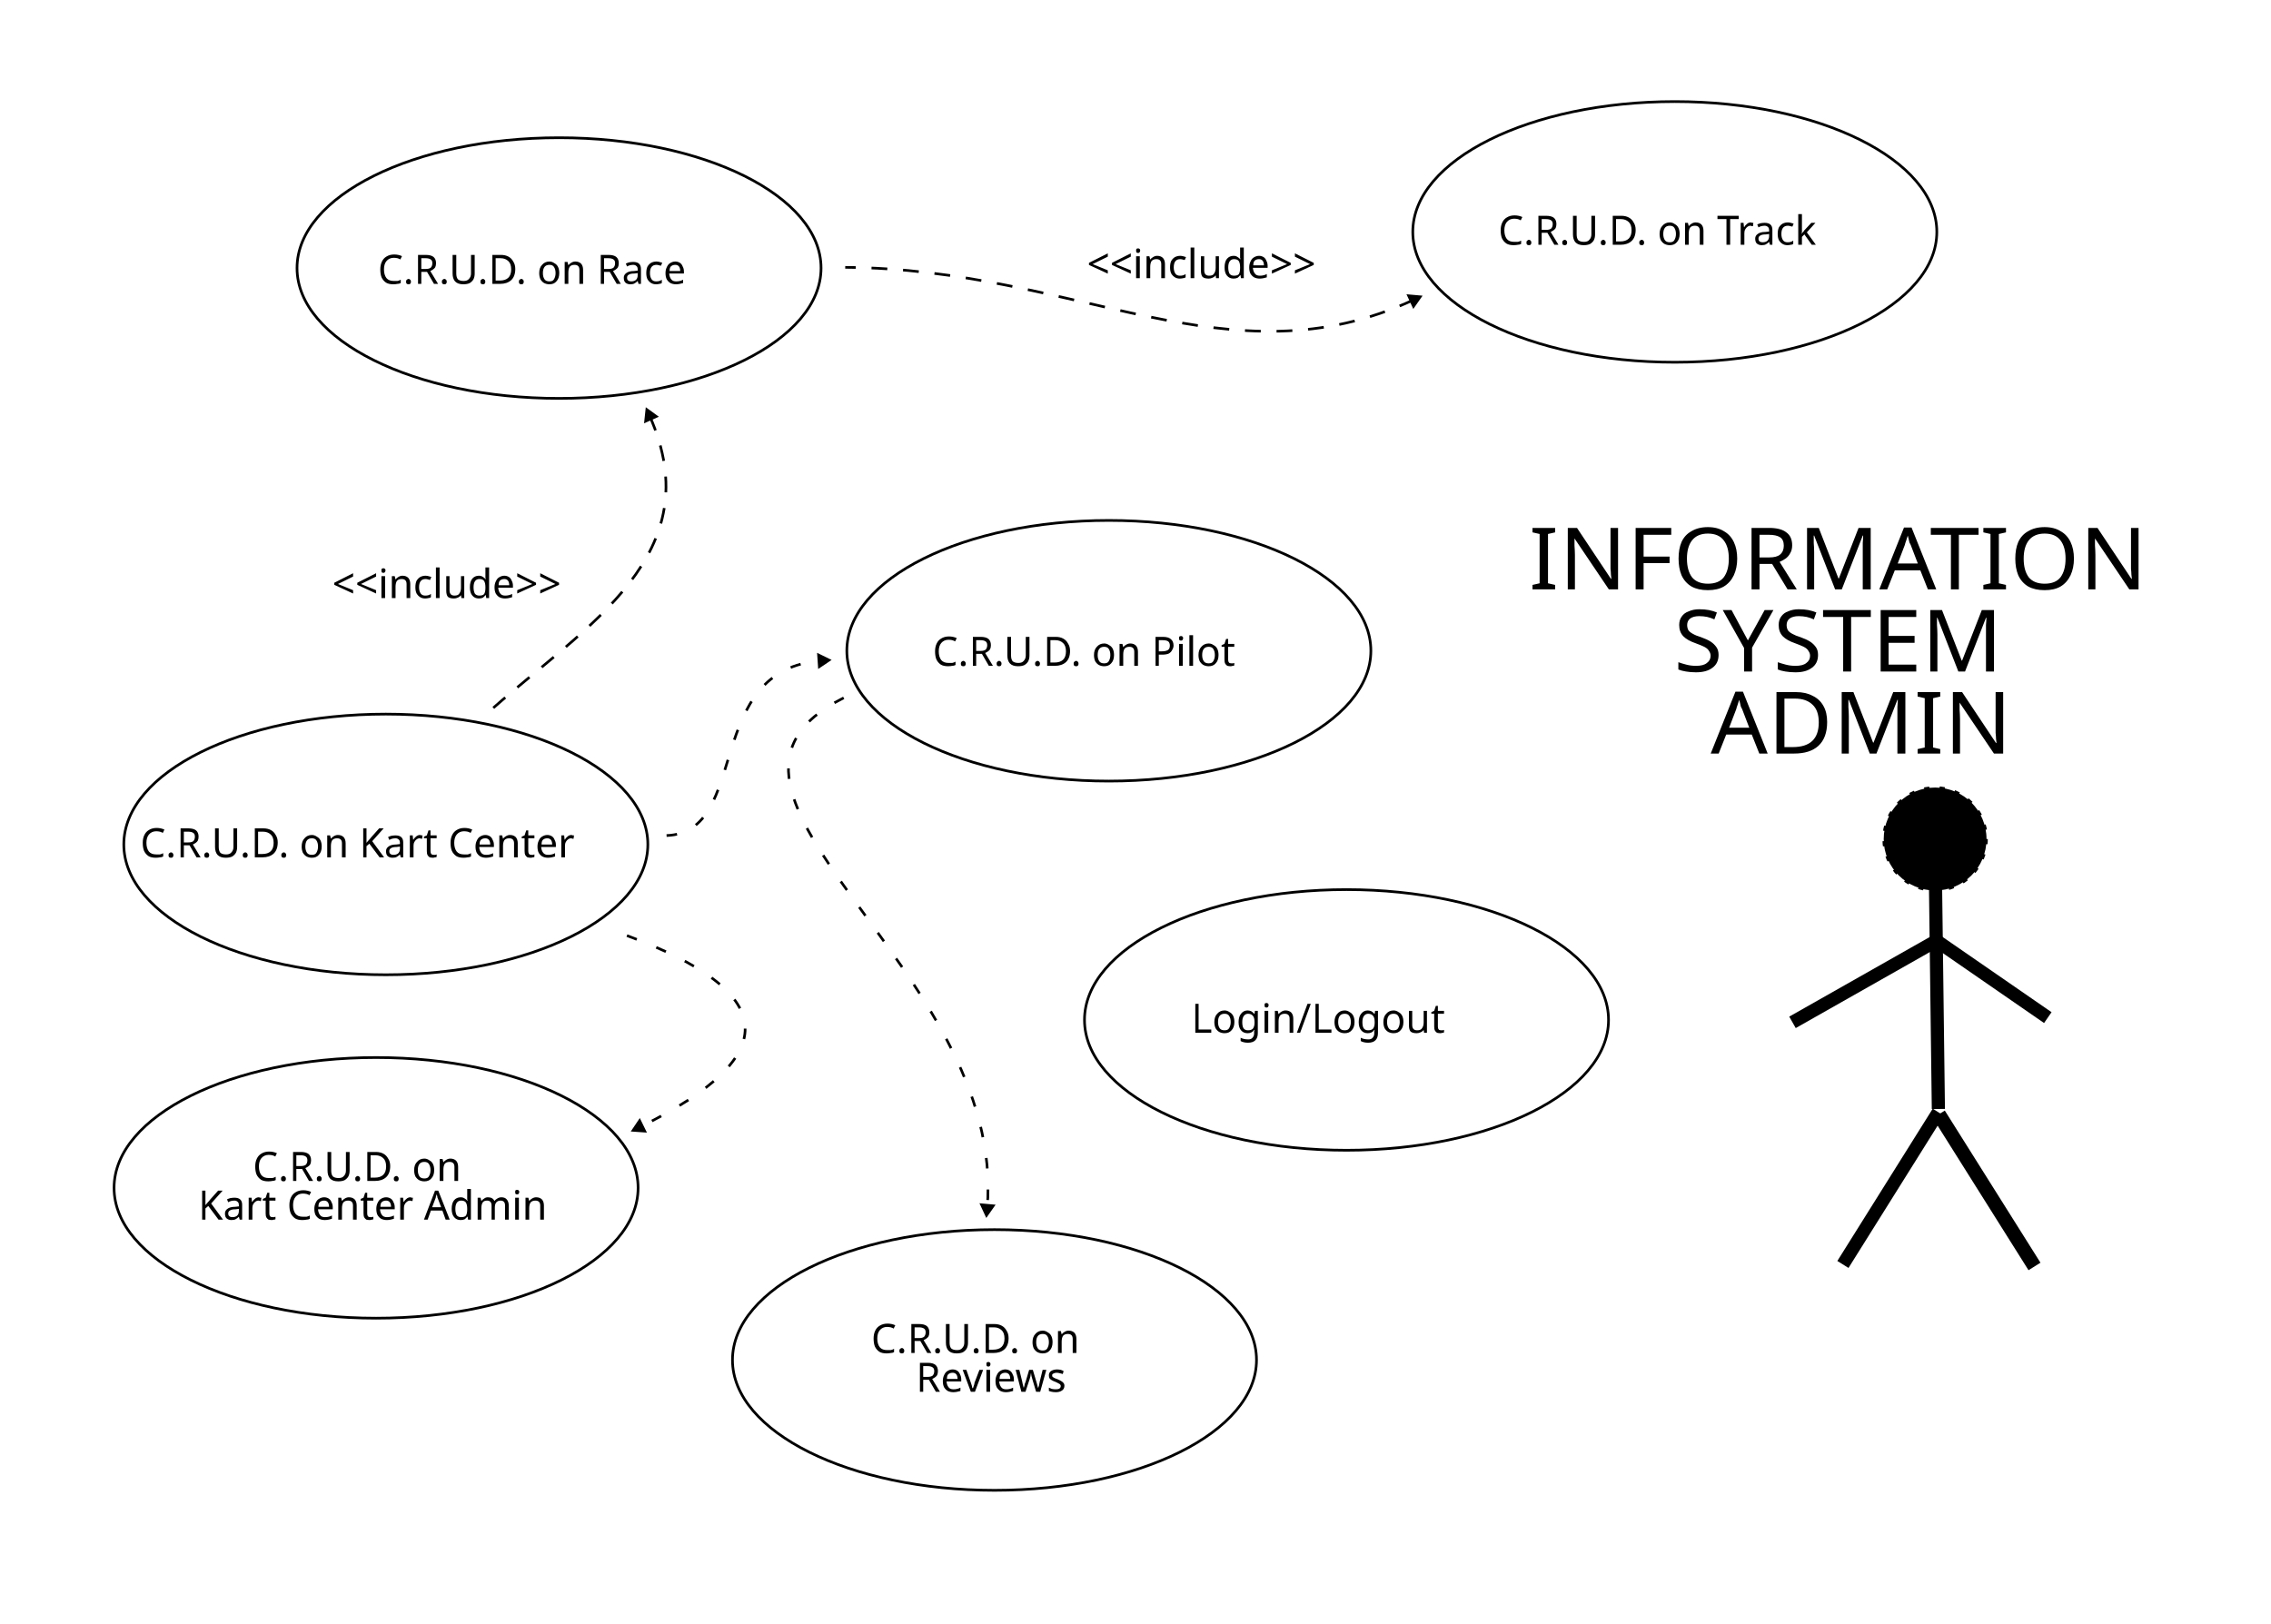
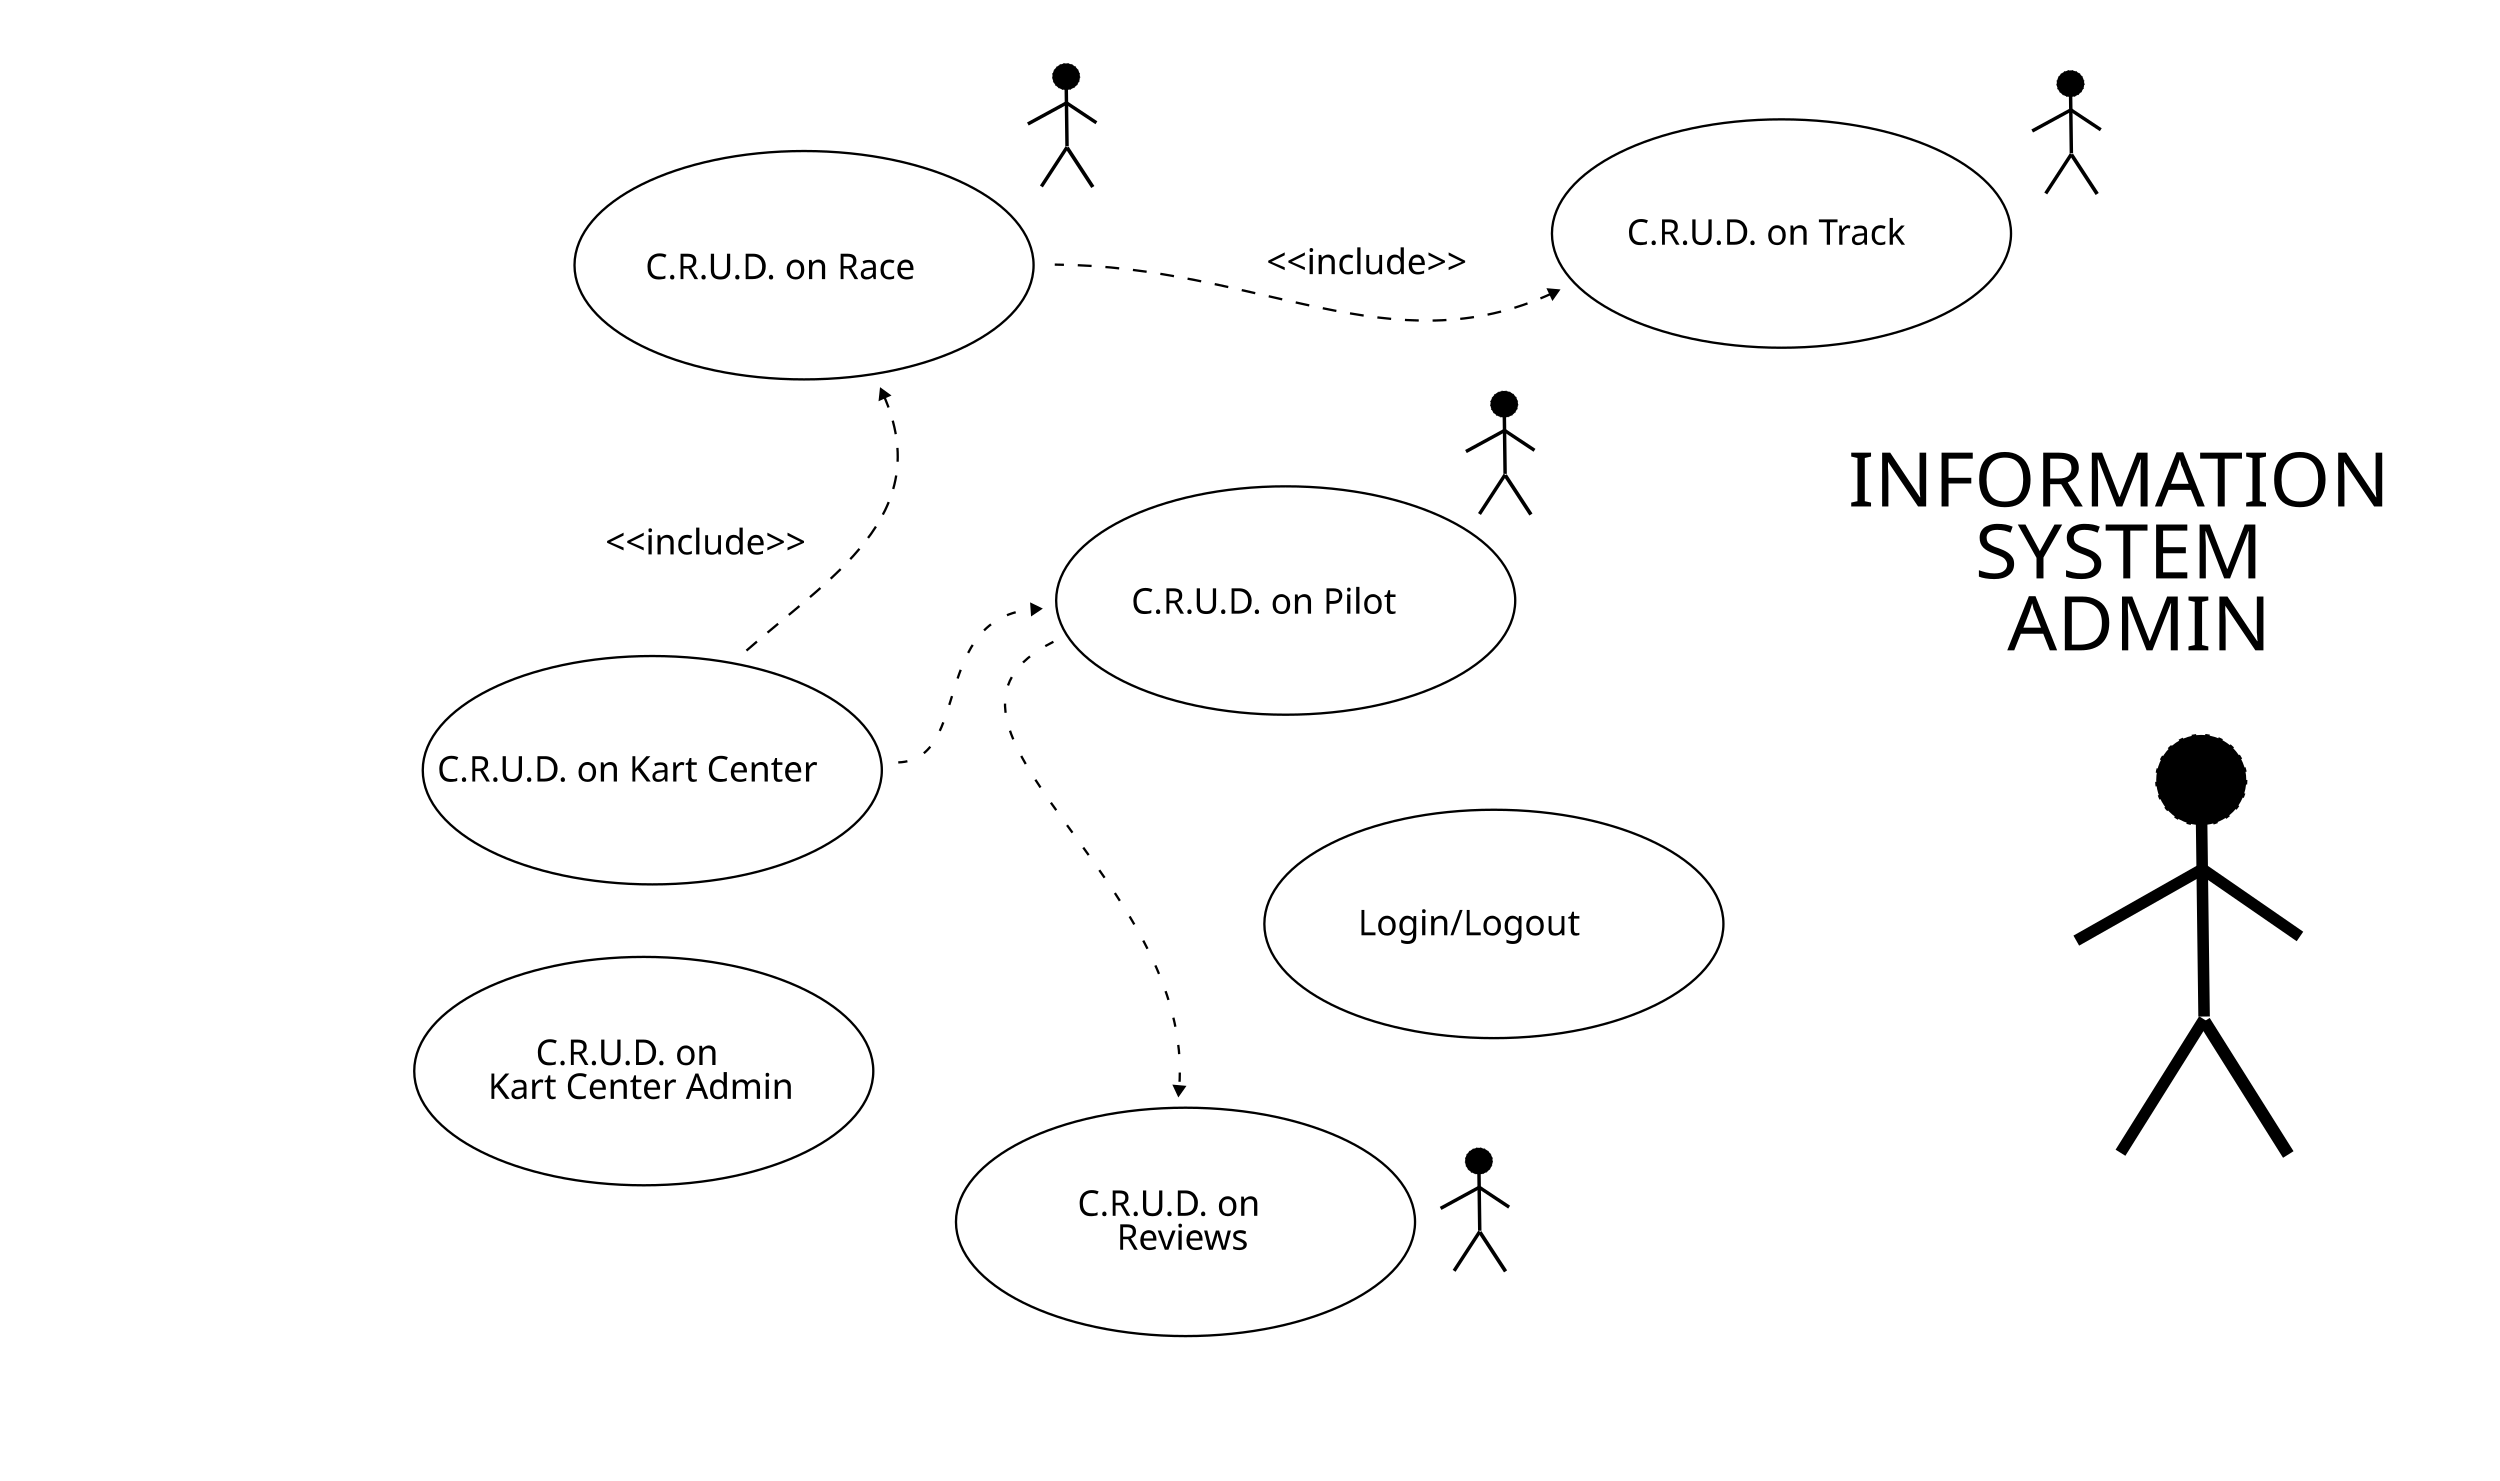
- <svg xmlns="http://www.w3.org/2000/svg" xmlns:xlink="http://www.w3.org/1999/xlink" width="86.241mm" height="61.669mm" viewBox="0 0 86.241 61.669" version="1.1" id="svg1">
+ <svg xmlns="http://www.w3.org/2000/svg" xmlns:xlink="http://www.w3.org/1999/xlink" width="108.372mm" height="64.169mm" viewBox="0 0 108.372 64.169" version="1.1" id="svg1">
  <defs id="defs1">
    <marker style="overflow:visible" id="marker6" refX="0" refY="0" orient="auto-start-reverse" markerWidth="1" markerHeight="1" viewBox="0 0 1 1" preserveAspectRatio="xMidYMid">
      <path transform="scale(0.5)" style="fill:context-stroke;fill-rule:evenodd;stroke:context-stroke;stroke-width:1pt" d="M 5.77,0 -2.88,5 V -5 Z" id="path6" />
    </marker>
    <marker style="overflow:visible" id="marker5" refX="0" refY="0" orient="auto-start-reverse" markerWidth="1" markerHeight="1" viewBox="0 0 1 1" preserveAspectRatio="xMidYMid">
      <path transform="scale(0.5)" style="fill:context-stroke;fill-rule:evenodd;stroke:context-stroke;stroke-width:1pt" d="M 5.77,0 -2.88,5 V -5 Z" id="path5" />
    </marker>
    <rect x="212.676" y="121.963" width="2.73" height="8.101" id="rect4" />
    <linearGradient id="linearGradient2">
      <stop style="stop-color:#000000;stop-opacity:1;" offset="0" id="stop2" />
      <stop style="stop-color:#000000;stop-opacity:0;" offset="1" id="stop3" />
    </linearGradient>
    <linearGradient xlink:href="#linearGradient2" id="linearGradient3" x1="89.293" y1="42.336" x2="102.546" y2="42.336" gradientUnits="userSpaceOnUse" />
  </defs>
-   <g id="layer1" transform="translate(-49.70747,-28.1382)">
-     <text xml:space="preserve" style="font-style:normal;font-variant:normal;font-weight:normal;font-stretch:normal;font-size:1.534px;line-height:1.463px;font-family:Sans;-inkscape-font-specification:'Sans, Normal';font-variant-ligatures:normal;font-variant-caps:normal;font-variant-numeric:normal;font-variant-east-asian:normal;text-align:center;text-anchor:middle;fill:#000000;fill-opacity:1;stroke:#000000;stroke-width:0;stroke-miterlimit:3;stroke-dasharray:none;stroke-dashoffset:0;stroke-opacity:1" x="92.4" y="53.111" id="text1" transform="scale(0.9941409,1.005894)">
-       <tspan style="font-style:normal;font-variant:normal;font-weight:normal;font-stretch:normal;font-size:1.534px;line-height:1.463px;font-family:Sans;-inkscape-font-specification:'Sans, Normal';font-variant-ligatures:normal;font-variant-caps:normal;font-variant-numeric:normal;font-variant-east-asian:normal;text-align:center;text-anchor:middle;fill:#000000;fill-opacity:1;stroke:#000000;stroke-width:0;stroke-miterlimit:3;stroke-dasharray:none;stroke-dashoffset:0;stroke-opacity:1" x="92.4" y="53.111" id="tspan2">C.R.U.D. on Pilot</tspan>
+   <g id="layer1" transform="translate(-36.39167,-26.82005)">
+     <text xml:space="preserve" style="font-style:normal;font-variant:normal;font-weight:normal;font-stretch:normal;font-size:1.534px;line-height:1.463px;font-family:Sans;-inkscape-font-specification:'Sans, Normal';font-variant-ligatures:normal;font-variant-caps:normal;font-variant-numeric:normal;font-variant-east-asian:normal;text-align:center;text-anchor:middle;fill:#000000;fill-opacity:1;stroke:#000000;stroke-width:0;stroke-miterlimit:3;stroke-dasharray:none;stroke-dashoffset:0;stroke-opacity:1" x="92.711" y="53.109" id="text1" transform="scale(0.9941409,1.005894)">
+       <tspan style="font-style:normal;font-variant:normal;font-weight:normal;font-stretch:normal;font-size:1.534px;line-height:1.463px;font-family:Sans;-inkscape-font-specification:'Sans, Normal';font-variant-ligatures:normal;font-variant-caps:normal;font-variant-numeric:normal;font-variant-east-asian:normal;text-align:center;text-anchor:middle;fill:#000000;fill-opacity:1;stroke:#000000;stroke-width:0;stroke-miterlimit:3;stroke-dasharray:none;stroke-dashoffset:0;stroke-opacity:1" x="92.711" y="53.109" id="tspan2">C.R.U.D. on Pilot</tspan>
    </text>
-     <ellipse style="fill:none;stroke:#000000;stroke-width:0.101;stroke-dasharray:none" id="path1" cx="91.816" cy="52.854" rx="9.95" ry="4.95" />
-     <text xml:space="preserve" style="font-style:normal;font-variant:normal;font-weight:normal;font-stretch:normal;font-size:1.534px;line-height:1.463px;font-family:Sans;-inkscape-font-specification:'Sans, Normal';font-variant-ligatures:normal;font-variant-caps:normal;font-variant-numeric:normal;font-variant-east-asian:normal;text-align:center;text-anchor:middle;fill:#000000;fill-opacity:1;stroke:#000000;stroke-width:0;stroke-miterlimit:3;stroke-dasharray:none;stroke-dashoffset:0;stroke-opacity:1" x="71.319" y="38.692" id="text1-4" transform="scale(0.9941409,1.005894)">
-       <tspan style="font-style:normal;font-variant:normal;font-weight:normal;font-stretch:normal;font-size:1.534px;line-height:1.463px;font-family:Sans;-inkscape-font-specification:'Sans, Normal';font-variant-ligatures:normal;font-variant-caps:normal;font-variant-numeric:normal;font-variant-east-asian:normal;text-align:center;text-anchor:middle;fill:#000000;fill-opacity:1;stroke:#000000;stroke-width:0;stroke-miterlimit:3;stroke-dasharray:none;stroke-dashoffset:0;stroke-opacity:1" x="71.319" y="38.692" id="tspan3">C.R.U.D. on Race</tspan>
+     <ellipse style="fill:none;stroke:#000000;stroke-width:0.101;stroke-dasharray:none" id="path1" cx="92.125" cy="52.852" rx="9.95" ry="4.95" />
+     <text xml:space="preserve" style="font-style:normal;font-variant:normal;font-weight:normal;font-stretch:normal;font-size:1.534px;line-height:1.463px;font-family:Sans;-inkscape-font-specification:'Sans, Normal';font-variant-ligatures:normal;font-variant-caps:normal;font-variant-numeric:normal;font-variant-east-asian:normal;text-align:center;text-anchor:middle;fill:#000000;fill-opacity:1;stroke:#000000;stroke-width:0;stroke-miterlimit:3;stroke-dasharray:none;stroke-dashoffset:0;stroke-opacity:1" x="71.63" y="38.69" id="text1-4" transform="scale(0.9941409,1.005894)">
+       <tspan style="font-style:normal;font-variant:normal;font-weight:normal;font-stretch:normal;font-size:1.534px;line-height:1.463px;font-family:Sans;-inkscape-font-specification:'Sans, Normal';font-variant-ligatures:normal;font-variant-caps:normal;font-variant-numeric:normal;font-variant-east-asian:normal;text-align:center;text-anchor:middle;fill:#000000;fill-opacity:1;stroke:#000000;stroke-width:0;stroke-miterlimit:3;stroke-dasharray:none;stroke-dashoffset:0;stroke-opacity:1" x="71.63" y="38.69" id="tspan3">C.R.U.D. on Race</tspan>
    </text>
-     <ellipse style="fill:none;stroke:#000000;stroke-width:0.101;stroke-dasharray:none" id="path1-1" cx="70.937" cy="38.319" rx="9.95" ry="4.95" />
+     <ellipse style="fill:none;stroke:#000000;stroke-width:0.101;stroke-dasharray:none" id="path1-1" cx="71.246" cy="38.317" rx="9.95" ry="4.95" />
    <text xml:space="preserve" transform="matrix(0.2645833,0,0,0.2645833,-12.37721,-23.42455)" id="text4" style="font-style:normal;font-variant:normal;font-weight:normal;font-stretch:normal;font-size:8px;line-height:8.099px;font-family:Sans;-inkscape-font-specification:'Sans, Normal';font-variant-ligatures:normal;font-variant-caps:normal;font-variant-numeric:normal;font-variant-east-asian:normal;text-align:center;white-space:pre;shape-inside:url(#rect4);display:inline;fill:#000000;fill-opacity:1;stroke:#000000;stroke-width:0.378;stroke-miterlimit:3;stroke-dasharray:none;stroke-dashoffset:0;stroke-opacity:1" />
-     <text xml:space="preserve" style="font-style:normal;font-variant:normal;font-weight:normal;font-stretch:normal;font-size:1.534px;line-height:1.463px;font-family:Sans;-inkscape-font-specification:'Sans, Normal';font-variant-ligatures:normal;font-variant-caps:normal;font-variant-numeric:normal;font-variant-east-asian:normal;text-align:center;text-anchor:middle;fill:#000000;fill-opacity:1;stroke:#000000;stroke-width:0;stroke-miterlimit:3;stroke-dasharray:none;stroke-dashoffset:0;stroke-opacity:1" x="114.304" y="37.212" id="text1-2-8" transform="scale(0.9941409,1.005894)">
-       <tspan style="font-style:normal;font-variant:normal;font-weight:normal;font-stretch:normal;font-size:1.534px;line-height:1.463px;font-family:Sans;-inkscape-font-specification:'Sans, Normal';font-variant-ligatures:normal;font-variant-caps:normal;font-variant-numeric:normal;font-variant-east-asian:normal;text-align:center;text-anchor:middle;fill:#000000;fill-opacity:1;stroke:#000000;stroke-width:0;stroke-miterlimit:3;stroke-dasharray:none;stroke-dashoffset:0;stroke-opacity:1" x="114.304" y="37.212" id="tspan11">C.R.U.D. on Track</tspan>
+     <text xml:space="preserve" style="font-style:normal;font-variant:normal;font-weight:normal;font-stretch:normal;font-size:1.534px;line-height:1.463px;font-family:Sans;-inkscape-font-specification:'Sans, Normal';font-variant-ligatures:normal;font-variant-caps:normal;font-variant-numeric:normal;font-variant-east-asian:normal;text-align:center;text-anchor:middle;fill:#000000;fill-opacity:1;stroke:#000000;stroke-width:0;stroke-miterlimit:3;stroke-dasharray:none;stroke-dashoffset:0;stroke-opacity:1" x="114.615" y="37.21" id="text1-2-8" transform="scale(0.9941409,1.005894)">
+       <tspan style="font-style:normal;font-variant:normal;font-weight:normal;font-stretch:normal;font-size:1.534px;line-height:1.463px;font-family:Sans;-inkscape-font-specification:'Sans, Normal';font-variant-ligatures:normal;font-variant-caps:normal;font-variant-numeric:normal;font-variant-east-asian:normal;text-align:center;text-anchor:middle;fill:#000000;fill-opacity:1;stroke:#000000;stroke-width:0;stroke-miterlimit:3;stroke-dasharray:none;stroke-dashoffset:0;stroke-opacity:1" x="114.615" y="37.21" id="tspan11">C.R.U.D. on Track</tspan>
    </text>
-     <ellipse style="fill:none;stroke:#000000;stroke-width:0.101;stroke-dasharray:none" id="path1-10-1" cx="113.308" cy="36.946" rx="9.95" ry="4.95" />
-     <text xml:space="preserve" style="font-style:normal;font-variant:normal;font-weight:normal;font-stretch:normal;font-size:1.534px;line-height:1.463px;font-family:Sans;-inkscape-font-specification:'Sans, Normal';font-variant-ligatures:normal;font-variant-caps:normal;font-variant-numeric:normal;font-variant-east-asian:normal;text-align:center;text-anchor:middle;fill:#000000;fill-opacity:1;stroke:#000000;stroke-width:0;stroke-miterlimit:3;stroke-dasharray:none;stroke-dashoffset:0;stroke-opacity:1" x="64.65" y="60.343" id="text1-2-8-3" transform="scale(0.9941409,1.005894)">
-       <tspan style="font-style:normal;font-variant:normal;font-weight:normal;font-stretch:normal;font-size:1.534px;line-height:1.463px;font-family:Sans;-inkscape-font-specification:'Sans, Normal';font-variant-ligatures:normal;font-variant-caps:normal;font-variant-numeric:normal;font-variant-east-asian:normal;text-align:center;text-anchor:middle;fill:#000000;fill-opacity:1;stroke:#000000;stroke-width:0;stroke-miterlimit:3;stroke-dasharray:none;stroke-dashoffset:0;stroke-opacity:1" x="64.65" y="60.343" id="tspan11-0">C.R.U.D. on Kart Center</tspan>
+     <ellipse style="fill:none;stroke:#000000;stroke-width:0.101;stroke-dasharray:none" id="path1-10-1" cx="113.617" cy="36.944" rx="9.95" ry="4.95" />
+     <text xml:space="preserve" style="font-style:normal;font-variant:normal;font-weight:normal;font-stretch:normal;font-size:1.534px;line-height:1.463px;font-family:Sans;-inkscape-font-specification:'Sans, Normal';font-variant-ligatures:normal;font-variant-caps:normal;font-variant-numeric:normal;font-variant-east-asian:normal;text-align:center;text-anchor:middle;fill:#000000;fill-opacity:1;stroke:#000000;stroke-width:0;stroke-miterlimit:3;stroke-dasharray:none;stroke-dashoffset:0;stroke-opacity:1" x="64.961" y="60.341" id="text1-2-8-3" transform="scale(0.9941409,1.005894)">
+       <tspan style="font-style:normal;font-variant:normal;font-weight:normal;font-stretch:normal;font-size:1.534px;line-height:1.463px;font-family:Sans;-inkscape-font-specification:'Sans, Normal';font-variant-ligatures:normal;font-variant-caps:normal;font-variant-numeric:normal;font-variant-east-asian:normal;text-align:center;text-anchor:middle;fill:#000000;fill-opacity:1;stroke:#000000;stroke-width:0;stroke-miterlimit:3;stroke-dasharray:none;stroke-dashoffset:0;stroke-opacity:1" x="64.961" y="60.341" id="tspan11-0">C.R.U.D. on Kart Center</tspan>
    </text>
-     <ellipse style="fill:none;stroke:#000000;stroke-width:0.101;stroke-dasharray:none" id="path1-10-1-3" cx="64.359" cy="60.21" rx="9.95" ry="4.95" />
-     <ellipse style="fill:#000000;fill-opacity:1;stroke:#000000;stroke-width:0.098;stroke-miterlimit:3;stroke-dasharray:0.195, 0.391;stroke-dashoffset:0;stroke-opacity:1" id="path13" cx="123.193" cy="60.004" rx="1.952" ry="1.955" />
-     <path style="fill:#000000;fill-opacity:1;stroke:#000000;stroke-width:0.5;stroke-miterlimit:3;stroke-dasharray:none;stroke-dashoffset:0;stroke-opacity:1" d="m 123.186,59.974 0.131,10.284" id="path14" />
-     <path style="fill:#000000;fill-opacity:1;stroke:#000000;stroke-width:0.5;stroke-miterlimit:3;stroke-dasharray:none;stroke-dashoffset:0;stroke-opacity:1" d="m 123.181,63.904 -5.404,3.063" id="path15" />
-     <path style="fill:#000000;fill-opacity:1;stroke:#000000;stroke-width:0.5;stroke-miterlimit:3;stroke-dasharray:none;stroke-dashoffset:0;stroke-opacity:1" d="m 127.473,66.787 -4.375,-3.022" id="path16" />
-     <path style="fill:#000000;fill-opacity:1;stroke:#000000;stroke-width:0.5;stroke-miterlimit:3;stroke-dasharray:none;stroke-dashoffset:0;stroke-opacity:1" d="m 123.314,70.38 -3.622,5.782" id="path17" />
-     <path style="fill:#000000;fill-opacity:1;stroke:#000000;stroke-width:0.536;stroke-miterlimit:3;stroke-dasharray:none;stroke-dashoffset:0;stroke-opacity:1" d="m 126.967,76.238 -3.633,-5.778" id="path18" />
-     <text xml:space="preserve" style="font-style:normal;font-variant:normal;font-weight:normal;font-stretch:normal;font-size:3.329px;line-height:3.175px;font-family:Sans;-inkscape-font-specification:'Sans, Normal';font-variant-ligatures:normal;font-variant-caps:normal;font-variant-numeric:normal;font-variant-east-asian:normal;text-align:center;text-anchor:middle;fill:#000000;fill-opacity:1;stroke:#000000;stroke-width:0.001;stroke-miterlimit:3;stroke-dasharray:none;stroke-dashoffset:0;stroke-opacity:1" x="120.437" y="51.425" id="text1-2-1-8" transform="scale(1.017891,0.9824237)">
-       <tspan style="font-style:normal;font-variant:normal;font-weight:normal;font-stretch:normal;font-size:3.329px;line-height:3.175px;font-family:Sans;-inkscape-font-specification:'Sans, Normal';font-variant-ligatures:normal;font-variant-caps:normal;font-variant-numeric:normal;font-variant-east-asian:normal;text-align:center;text-anchor:middle;fill:#000000;fill-opacity:1;stroke:#000000;stroke-width:0.001;stroke-miterlimit:3;stroke-dasharray:none;stroke-dashoffset:0;stroke-opacity:1" x="120.437" y="51.425" id="tspan7">INFORMATION</tspan>
-       <tspan style="font-style:normal;font-variant:normal;font-weight:normal;font-stretch:normal;font-size:3.329px;line-height:3.175px;font-family:Sans;-inkscape-font-specification:'Sans, Normal';font-variant-ligatures:normal;font-variant-caps:normal;font-variant-numeric:normal;font-variant-east-asian:normal;text-align:center;text-anchor:middle;fill:#000000;fill-opacity:1;stroke:#000000;stroke-width:0.001;stroke-miterlimit:3;stroke-dasharray:none;stroke-dashoffset:0;stroke-opacity:1" x="120.437" y="54.6" id="tspan8">SYSTEM</tspan>
-       <tspan style="font-style:normal;font-variant:normal;font-weight:normal;font-stretch:normal;font-size:3.329px;line-height:3.175px;font-family:Sans;-inkscape-font-specification:'Sans, Normal';font-variant-ligatures:normal;font-variant-caps:normal;font-variant-numeric:normal;font-variant-east-asian:normal;text-align:center;text-anchor:middle;fill:#000000;fill-opacity:1;stroke:#000000;stroke-width:0.001;stroke-miterlimit:3;stroke-dasharray:none;stroke-dashoffset:0;stroke-opacity:1" x="120.437" y="57.775" id="tspan9">ADMIN</tspan>
+     <ellipse style="fill:none;stroke:#000000;stroke-width:0.101;stroke-dasharray:none" id="path1-10-1-3" cx="64.668" cy="60.208" rx="9.95" ry="4.95" />
+     <ellipse style="fill:#000000;fill-opacity:1;stroke:#000000;stroke-width:0.098;stroke-miterlimit:3;stroke-dasharray:0.195, 0.391;stroke-dashoffset:0;stroke-opacity:1" id="path13" cx="131.813" cy="60.632" rx="1.952" ry="1.955" />
+     <path style="fill:#000000;fill-opacity:1;stroke:#000000;stroke-width:0.5;stroke-miterlimit:3;stroke-dasharray:none;stroke-dashoffset:0;stroke-opacity:1" d="m 131.805,60.602 0.131,10.284" id="path14" />
+     <path style="fill:#000000;fill-opacity:1;stroke:#000000;stroke-width:0.5;stroke-miterlimit:3;stroke-dasharray:none;stroke-dashoffset:0;stroke-opacity:1" d="m 131.8,64.532 -5.404,3.063" id="path15" />
+     <path style="fill:#000000;fill-opacity:1;stroke:#000000;stroke-width:0.5;stroke-miterlimit:3;stroke-dasharray:none;stroke-dashoffset:0;stroke-opacity:1" d="m 136.092,67.415 -4.375,-3.022" id="path16" />
+     <path style="fill:#000000;fill-opacity:1;stroke:#000000;stroke-width:0.5;stroke-miterlimit:3;stroke-dasharray:none;stroke-dashoffset:0;stroke-opacity:1" d="m 131.934,71.008 -3.622,5.782" id="path17" />
+     <path style="fill:#000000;fill-opacity:1;stroke:#000000;stroke-width:0.536;stroke-miterlimit:3;stroke-dasharray:none;stroke-dashoffset:0;stroke-opacity:1" d="m 135.586,76.866 -3.633,-5.778" id="path18" />
+     <text xml:space="preserve" style="font-style:normal;font-variant:normal;font-weight:normal;font-stretch:normal;font-size:3.329px;line-height:3.175px;font-family:Sans;-inkscape-font-specification:'Sans, Normal';font-variant-ligatures:normal;font-variant-caps:normal;font-variant-numeric:normal;font-variant-east-asian:normal;text-align:center;text-anchor:middle;fill:#000000;fill-opacity:1;stroke:#000000;stroke-width:0.001;stroke-miterlimit:3;stroke-dasharray:none;stroke-dashoffset:0;stroke-opacity:1" x="129.016" y="49.647" id="text1-2-1-8" transform="scale(1.017891,0.9824237)">
+       <tspan style="font-style:normal;font-variant:normal;font-weight:normal;font-stretch:normal;font-size:3.329px;line-height:3.175px;font-family:Sans;-inkscape-font-specification:'Sans, Normal';font-variant-ligatures:normal;font-variant-caps:normal;font-variant-numeric:normal;font-variant-east-asian:normal;text-align:center;text-anchor:middle;fill:#000000;fill-opacity:1;stroke:#000000;stroke-width:0.001;stroke-miterlimit:3;stroke-dasharray:none;stroke-dashoffset:0;stroke-opacity:1" x="129.016" y="49.647" id="tspan7">INFORMATION</tspan>
+       <tspan style="font-style:normal;font-variant:normal;font-weight:normal;font-stretch:normal;font-size:3.329px;line-height:3.175px;font-family:Sans;-inkscape-font-specification:'Sans, Normal';font-variant-ligatures:normal;font-variant-caps:normal;font-variant-numeric:normal;font-variant-east-asian:normal;text-align:center;text-anchor:middle;fill:#000000;fill-opacity:1;stroke:#000000;stroke-width:0.001;stroke-miterlimit:3;stroke-dasharray:none;stroke-dashoffset:0;stroke-opacity:1" x="129.016" y="52.822" id="tspan8">SYSTEM</tspan>
+       <tspan style="font-style:normal;font-variant:normal;font-weight:normal;font-stretch:normal;font-size:3.329px;line-height:3.175px;font-family:Sans;-inkscape-font-specification:'Sans, Normal';font-variant-ligatures:normal;font-variant-caps:normal;font-variant-numeric:normal;font-variant-east-asian:normal;text-align:center;text-anchor:middle;fill:#000000;fill-opacity:1;stroke:#000000;stroke-width:0.001;stroke-miterlimit:3;stroke-dasharray:none;stroke-dashoffset:0;stroke-opacity:1" x="129.016" y="55.996" id="tspan9">ADMIN</tspan>
    </text>
-     <text xml:space="preserve" style="font-style:normal;font-variant:normal;font-weight:normal;font-stretch:normal;font-size:1.534px;line-height:1.463px;font-family:Sans;-inkscape-font-specification:'Sans, Normal';font-variant-ligatures:normal;font-variant-caps:normal;font-variant-numeric:normal;font-variant-east-asian:normal;text-align:center;text-anchor:middle;fill:#000000;fill-opacity:1;stroke:#000000;stroke-width:0;stroke-miterlimit:3;stroke-dasharray:none;stroke-dashoffset:0;stroke-opacity:1" x="101.347" y="66.969" id="text1-2-8-3-5" transform="scale(0.9941409,1.005894)">
-       <tspan style="font-style:normal;font-variant:normal;font-weight:normal;font-stretch:normal;font-size:1.534px;line-height:1.463px;font-family:Sans;-inkscape-font-specification:'Sans, Normal';font-variant-ligatures:normal;font-variant-caps:normal;font-variant-numeric:normal;font-variant-east-asian:normal;text-align:center;text-anchor:middle;fill:#000000;fill-opacity:1;stroke:#000000;stroke-width:0;stroke-miterlimit:3;stroke-dasharray:none;stroke-dashoffset:0;stroke-opacity:1" x="101.347" y="66.969" id="tspan1">Login/Logout</tspan>
+     <text xml:space="preserve" style="font-style:normal;font-variant:normal;font-weight:normal;font-stretch:normal;font-size:1.534px;line-height:1.463px;font-family:Sans;-inkscape-font-specification:'Sans, Normal';font-variant-ligatures:normal;font-variant-caps:normal;font-variant-numeric:normal;font-variant-east-asian:normal;text-align:center;text-anchor:middle;fill:#000000;fill-opacity:1;stroke:#000000;stroke-width:0;stroke-miterlimit:3;stroke-dasharray:none;stroke-dashoffset:0;stroke-opacity:1" x="101.658" y="66.966" id="text1-2-8-3-5" transform="scale(0.9941409,1.005894)">
+       <tspan style="font-style:normal;font-variant:normal;font-weight:normal;font-stretch:normal;font-size:1.534px;line-height:1.463px;font-family:Sans;-inkscape-font-specification:'Sans, Normal';font-variant-ligatures:normal;font-variant-caps:normal;font-variant-numeric:normal;font-variant-east-asian:normal;text-align:center;text-anchor:middle;fill:#000000;fill-opacity:1;stroke:#000000;stroke-width:0;stroke-miterlimit:3;stroke-dasharray:none;stroke-dashoffset:0;stroke-opacity:1" x="101.658" y="66.966" id="tspan1">Login/Logout</tspan>
    </text>
-     <ellipse style="fill:none;stroke:#000000;stroke-width:0.101;stroke-dasharray:none" id="path1-10-1-3-0" cx="100.841" cy="66.875" rx="9.95" ry="4.95" />
-     <text xml:space="preserve" style="font-style:normal;font-variant:normal;font-weight:normal;font-stretch:normal;font-size:1.534px;line-height:1.463px;font-family:Sans;-inkscape-font-specification:'Sans, Normal';font-variant-ligatures:normal;font-variant-caps:normal;font-variant-numeric:normal;font-variant-east-asian:normal;text-align:center;text-anchor:middle;fill:#000000;fill-opacity:1;stroke:#000000;stroke-width:0;stroke-miterlimit:3;stroke-dasharray:none;stroke-dashoffset:0;stroke-opacity:1" x="65.23" y="72.56" id="text1-4-6" transform="scale(0.9941409,1.005894)">
-       <tspan style="font-style:normal;font-variant:normal;font-weight:normal;font-stretch:normal;font-size:1.534px;line-height:1.463px;font-family:Sans;-inkscape-font-specification:'Sans, Normal';font-variant-ligatures:normal;font-variant-caps:normal;font-variant-numeric:normal;font-variant-east-asian:normal;text-align:center;text-anchor:middle;fill:#000000;fill-opacity:1;stroke:#000000;stroke-width:0;stroke-miterlimit:3;stroke-dasharray:none;stroke-dashoffset:0;stroke-opacity:1" x="65.23" y="72.56" id="tspan3-9">C.R.U.D. on </tspan>
-       <tspan style="font-style:normal;font-variant:normal;font-weight:normal;font-stretch:normal;font-size:1.534px;line-height:1.463px;font-family:Sans;-inkscape-font-specification:'Sans, Normal';font-variant-ligatures:normal;font-variant-caps:normal;font-variant-numeric:normal;font-variant-east-asian:normal;text-align:center;text-anchor:middle;fill:#000000;fill-opacity:1;stroke:#000000;stroke-width:0;stroke-miterlimit:3;stroke-dasharray:none;stroke-dashoffset:0;stroke-opacity:1" x="65.23" y="74.022" id="tspan10">Kart Center Admin</tspan>
+     <ellipse style="fill:none;stroke:#000000;stroke-width:0.101;stroke-dasharray:none" id="path1-10-1-3-0" cx="101.15" cy="66.872" rx="9.95" ry="4.95" />
+     <text xml:space="preserve" style="font-style:normal;font-variant:normal;font-weight:normal;font-stretch:normal;font-size:1.534px;line-height:1.463px;font-family:Sans;-inkscape-font-specification:'Sans, Normal';font-variant-ligatures:normal;font-variant-caps:normal;font-variant-numeric:normal;font-variant-east-asian:normal;text-align:center;text-anchor:middle;fill:#000000;fill-opacity:1;stroke:#000000;stroke-width:0;stroke-miterlimit:3;stroke-dasharray:none;stroke-dashoffset:0;stroke-opacity:1" x="65.541" y="72.558" id="text1-4-6" transform="scale(0.9941409,1.005894)">
+       <tspan style="font-style:normal;font-variant:normal;font-weight:normal;font-stretch:normal;font-size:1.534px;line-height:1.463px;font-family:Sans;-inkscape-font-specification:'Sans, Normal';font-variant-ligatures:normal;font-variant-caps:normal;font-variant-numeric:normal;font-variant-east-asian:normal;text-align:center;text-anchor:middle;fill:#000000;fill-opacity:1;stroke:#000000;stroke-width:0;stroke-miterlimit:3;stroke-dasharray:none;stroke-dashoffset:0;stroke-opacity:1" x="65.541" y="72.558" id="tspan3-9">C.R.U.D. on </tspan>
+       <tspan style="font-style:normal;font-variant:normal;font-weight:normal;font-stretch:normal;font-size:1.534px;line-height:1.463px;font-family:Sans;-inkscape-font-specification:'Sans, Normal';font-variant-ligatures:normal;font-variant-caps:normal;font-variant-numeric:normal;font-variant-east-asian:normal;text-align:center;text-anchor:middle;fill:#000000;fill-opacity:1;stroke:#000000;stroke-width:0;stroke-miterlimit:3;stroke-dasharray:none;stroke-dashoffset:0;stroke-opacity:1" x="65.541" y="74.02" id="tspan10">Kart Center Admin</tspan>
    </text>
-     <ellipse style="fill:none;stroke:#000000;stroke-width:0.101;stroke-dasharray:none" id="path1-1-2" cx="63.989" cy="73.253" rx="9.95" ry="4.95" />
-     <text xml:space="preserve" style="font-style:normal;font-variant:normal;font-weight:normal;font-stretch:normal;font-size:1.534px;line-height:1.463px;font-family:Sans;-inkscape-font-specification:'Sans, Normal';font-variant-ligatures:normal;font-variant-caps:normal;font-variant-numeric:normal;font-variant-east-asian:normal;text-align:center;text-anchor:middle;fill:#000000;fill-opacity:1;stroke:#000000;stroke-width:0;stroke-miterlimit:3;stroke-dasharray:none;stroke-dashoffset:0;stroke-opacity:1" x="68.06" y="50.555" id="text1-2-8-3-53" transform="scale(0.9941409,1.005894)">
-       <tspan style="font-style:normal;font-variant:normal;font-weight:normal;font-stretch:normal;font-size:1.534px;line-height:1.463px;font-family:Sans;-inkscape-font-specification:'Sans, Normal';font-variant-ligatures:normal;font-variant-caps:normal;font-variant-numeric:normal;font-variant-east-asian:normal;text-align:center;text-anchor:middle;fill:#000000;fill-opacity:1;stroke:#000000;stroke-width:0;stroke-miterlimit:3;stroke-dasharray:none;stroke-dashoffset:0;stroke-opacity:1" x="68.06" y="50.555" id="tspan11-0-5">&lt;&lt;include&gt;&gt;</tspan>
+     <ellipse style="fill:none;stroke:#000000;stroke-width:0.101;stroke-dasharray:none" id="path1-1-2" cx="64.298" cy="73.251" rx="9.95" ry="4.95" />
+     <text xml:space="preserve" style="font-style:normal;font-variant:normal;font-weight:normal;font-stretch:normal;font-size:1.534px;line-height:1.463px;font-family:Sans;-inkscape-font-specification:'Sans, Normal';font-variant-ligatures:normal;font-variant-caps:normal;font-variant-numeric:normal;font-variant-east-asian:normal;text-align:center;text-anchor:middle;fill:#000000;fill-opacity:1;stroke:#000000;stroke-width:0;stroke-miterlimit:3;stroke-dasharray:none;stroke-dashoffset:0;stroke-opacity:1" x="68.37" y="50.553" id="text1-2-8-3-53" transform="scale(0.9941409,1.005894)">
+       <tspan style="font-style:normal;font-variant:normal;font-weight:normal;font-stretch:normal;font-size:1.534px;line-height:1.463px;font-family:Sans;-inkscape-font-specification:'Sans, Normal';font-variant-ligatures:normal;font-variant-caps:normal;font-variant-numeric:normal;font-variant-east-asian:normal;text-align:center;text-anchor:middle;fill:#000000;fill-opacity:1;stroke:#000000;stroke-width:0;stroke-miterlimit:3;stroke-dasharray:none;stroke-dashoffset:0;stroke-opacity:1" x="68.37" y="50.553" id="tspan11-0-5">&lt;&lt;include&gt;&gt;</tspan>
    </text>
-     <text xml:space="preserve" style="font-style:normal;font-variant:normal;font-weight:normal;font-stretch:normal;font-size:1.534px;line-height:1.463px;font-family:Sans;-inkscape-font-specification:'Sans, Normal';font-variant-ligatures:normal;font-variant-caps:normal;font-variant-numeric:normal;font-variant-east-asian:normal;text-align:center;text-anchor:middle;fill:#000000;fill-opacity:1;stroke:#000000;stroke-width:0;stroke-miterlimit:3;stroke-dasharray:none;stroke-dashoffset:0;stroke-opacity:1" x="96.886" y="38.477" id="text1-2-8-3-53-1" transform="scale(0.9941409,1.005894)">
-       <tspan style="font-style:normal;font-variant:normal;font-weight:normal;font-stretch:normal;font-size:1.534px;line-height:1.463px;font-family:Sans;-inkscape-font-specification:'Sans, Normal';font-variant-ligatures:normal;font-variant-caps:normal;font-variant-numeric:normal;font-variant-east-asian:normal;text-align:center;text-anchor:middle;fill:#000000;fill-opacity:1;stroke:#000000;stroke-width:0;stroke-miterlimit:3;stroke-dasharray:none;stroke-dashoffset:0;stroke-opacity:1" x="96.886" y="38.477" id="tspan11-0-5-2">&lt;&lt;include&gt;&gt;</tspan>
+     <ellipse style="fill:#000000;fill-opacity:1;stroke:#000000;stroke-width:0.029;stroke-miterlimit:3;stroke-dasharray:0.059, 0.117;stroke-dashoffset:0;stroke-opacity:1" id="path13-3" cx="82.608" cy="30.143" rx="0.598" ry="0.576" />
+     <path style="fill:#000000;fill-opacity:1;stroke:#000000;stroke-width:0.15;stroke-miterlimit:3;stroke-dasharray:none;stroke-dashoffset:0;stroke-opacity:1" d="m 82.606,30.134 0.04,3.03" id="path14-5" />
+     <path style="fill:#000000;fill-opacity:1;stroke:#000000;stroke-width:0.15;stroke-miterlimit:3;stroke-dasharray:none;stroke-dashoffset:0;stroke-opacity:1" d="m 82.604,31.292 -1.656,0.903" id="path15-6" />
+     <path style="fill:#000000;fill-opacity:1;stroke:#000000;stroke-width:0.15;stroke-miterlimit:3;stroke-dasharray:none;stroke-dashoffset:0;stroke-opacity:1" d="M 83.919,32.142 82.579,31.251" id="path16-2" />
+     <path style="fill:#000000;fill-opacity:1;stroke:#000000;stroke-width:0.15;stroke-miterlimit:3;stroke-dasharray:none;stroke-dashoffset:0;stroke-opacity:1" d="m 82.645,33.2 -1.11,1.703" id="path17-9" />
+     <path style="fill:#000000;fill-opacity:1;stroke:#000000;stroke-width:0.161;stroke-miterlimit:3;stroke-dasharray:none;stroke-dashoffset:0;stroke-opacity:1" d="m 83.764,34.926 -1.113,-1.702" id="path18-1" />
+     <text xml:space="preserve" style="font-style:normal;font-variant:normal;font-weight:normal;font-stretch:normal;font-size:1.534px;line-height:1.463px;font-family:Sans;-inkscape-font-specification:'Sans, Normal';font-variant-ligatures:normal;font-variant-caps:normal;font-variant-numeric:normal;font-variant-east-asian:normal;text-align:center;text-anchor:middle;fill:#000000;fill-opacity:1;stroke:#000000;stroke-width:0;stroke-miterlimit:3;stroke-dasharray:none;stroke-dashoffset:0;stroke-opacity:1" x="97.197" y="38.475" id="text1-2-8-3-53-1" transform="scale(0.9941409,1.005894)">
+       <tspan style="font-style:normal;font-variant:normal;font-weight:normal;font-stretch:normal;font-size:1.534px;line-height:1.463px;font-family:Sans;-inkscape-font-specification:'Sans, Normal';font-variant-ligatures:normal;font-variant-caps:normal;font-variant-numeric:normal;font-variant-east-asian:normal;text-align:center;text-anchor:middle;fill:#000000;fill-opacity:1;stroke:#000000;stroke-width:0;stroke-miterlimit:3;stroke-dasharray:none;stroke-dashoffset:0;stroke-opacity:1" x="97.197" y="38.475" id="tspan11-0-5-2">&lt;&lt;include&gt;&gt;</tspan>
    </text>
-     <path style="fill:none;stroke:#000000;stroke-width:0.1;stroke-miterlimit:3;stroke-dasharray:0.6, 0.6;stroke-dashoffset:0;marker-start:url(#marker6)" d="M 103.408,39.518 C 96.371,42.792 90.636,38.352 81.805,38.292" id="path3" />
-     <path style="fill:none;stroke:#000000;stroke-width:0.1;stroke-miterlimit:3;stroke-dasharray:0.6, 0.6;stroke-dashoffset:0;marker-start:url(#marker5)" d="m 74.375,43.929 c 2.341,5.268 -2.408,7.976 -5.959,11.117" id="path4" />
-     <text xml:space="preserve" style="font-style:normal;font-variant:normal;font-weight:normal;font-stretch:normal;font-size:1.534px;line-height:1.463px;font-family:Sans;-inkscape-font-specification:'Sans, Normal';font-variant-ligatures:normal;font-variant-caps:normal;font-variant-numeric:normal;font-variant-east-asian:normal;text-align:center;text-anchor:middle;fill:#000000;fill-opacity:1;stroke:#000000;stroke-width:0;stroke-miterlimit:3;stroke-dasharray:none;stroke-dashoffset:0;stroke-opacity:1" x="88.852" y="79.059" id="text1-4-6-8" transform="scale(0.9941409,1.005894)">
-       <tspan style="font-style:normal;font-variant:normal;font-weight:normal;font-stretch:normal;font-size:1.534px;line-height:1.463px;font-family:Sans;-inkscape-font-specification:'Sans, Normal';font-variant-ligatures:normal;font-variant-caps:normal;font-variant-numeric:normal;font-variant-east-asian:normal;text-align:center;text-anchor:middle;fill:#000000;fill-opacity:1;stroke:#000000;stroke-width:0;stroke-miterlimit:3;stroke-dasharray:none;stroke-dashoffset:0;stroke-opacity:1" x="88.852" y="79.059" id="tspan3-9-4">C.R.U.D. on </tspan>
-       <tspan style="font-style:normal;font-variant:normal;font-weight:normal;font-stretch:normal;font-size:1.534px;line-height:1.463px;font-family:Sans;-inkscape-font-specification:'Sans, Normal';font-variant-ligatures:normal;font-variant-caps:normal;font-variant-numeric:normal;font-variant-east-asian:normal;text-align:center;text-anchor:middle;fill:#000000;fill-opacity:1;stroke:#000000;stroke-width:0;stroke-miterlimit:3;stroke-dasharray:none;stroke-dashoffset:0;stroke-opacity:1" x="88.852" y="80.521" id="tspan10-5">Reviews</tspan>
+     <path style="fill:none;stroke:#000000;stroke-width:0.1;stroke-miterlimit:3;stroke-dasharray:0.6, 0.6;stroke-dashoffset:0;marker-start:url(#marker6)" d="M 103.717,39.516 C 96.68,42.789 90.945,38.35 82.114,38.29" id="path3" />
+     <path style="fill:none;stroke:#000000;stroke-width:0.1;stroke-miterlimit:3;stroke-dasharray:0.6, 0.6;stroke-dashoffset:0;marker-start:url(#marker5)" d="m 74.684,43.927 c 2.341,5.268 -2.408,7.976 -5.959,11.117" id="path4" />
+     <text xml:space="preserve" style="font-style:normal;font-variant:normal;font-weight:normal;font-stretch:normal;font-size:1.534px;line-height:1.463px;font-family:Sans;-inkscape-font-specification:'Sans, Normal';font-variant-ligatures:normal;font-variant-caps:normal;font-variant-numeric:normal;font-variant-east-asian:normal;text-align:center;text-anchor:middle;fill:#000000;fill-opacity:1;stroke:#000000;stroke-width:0;stroke-miterlimit:3;stroke-dasharray:none;stroke-dashoffset:0;stroke-opacity:1" x="89.163" y="79.057" id="text1-4-6-8" transform="scale(0.9941409,1.005894)">
+       <tspan style="font-style:normal;font-variant:normal;font-weight:normal;font-stretch:normal;font-size:1.534px;line-height:1.463px;font-family:Sans;-inkscape-font-specification:'Sans, Normal';font-variant-ligatures:normal;font-variant-caps:normal;font-variant-numeric:normal;font-variant-east-asian:normal;text-align:center;text-anchor:middle;fill:#000000;fill-opacity:1;stroke:#000000;stroke-width:0;stroke-miterlimit:3;stroke-dasharray:none;stroke-dashoffset:0;stroke-opacity:1" x="89.163" y="79.057" id="tspan3-9-4">C.R.U.D. on </tspan>
+       <tspan style="font-style:normal;font-variant:normal;font-weight:normal;font-stretch:normal;font-size:1.534px;line-height:1.463px;font-family:Sans;-inkscape-font-specification:'Sans, Normal';font-variant-ligatures:normal;font-variant-caps:normal;font-variant-numeric:normal;font-variant-east-asian:normal;text-align:center;text-anchor:middle;fill:#000000;fill-opacity:1;stroke:#000000;stroke-width:0;stroke-miterlimit:3;stroke-dasharray:none;stroke-dashoffset:0;stroke-opacity:1" x="89.163" y="80.519" id="tspan10-5">Reviews</tspan>
    </text>
-     <ellipse style="fill:none;stroke:#000000;stroke-width:0.101;stroke-dasharray:none" id="path1-1-2-0" cx="87.473" cy="79.79" rx="9.95" ry="4.95" />
-     <path style="fill:none;stroke:#000000;stroke-width:0.1;stroke-miterlimit:3;stroke-dasharray:0.4, 0.8;marker-end:url(#marker6)" d="m 75.021,59.872 c 3.21,-0.118 1.342,-6.332 5.913,-6.645" id="path2" />
-     <path style="fill:none;stroke:#000000;stroke-width:0.1;stroke-miterlimit:3;stroke-dasharray:0.4, 0.8;marker-end:url(#marker6)" d="m 73.516,63.672 c 5.678,2.109 6.121,4.52 0.464,7.284" id="path7" />
-     <path style="fill:none;stroke:#000000;stroke-width:0.1;stroke-miterlimit:3;stroke-dasharray:0.4, 0.8;marker-end:url(#marker6)" d="m 81.747,54.643 c -7.129,3.572 6.256,10.288 5.446,19.399" id="path8" />
+     <ellipse style="fill:none;stroke:#000000;stroke-width:0.101;stroke-dasharray:none" id="path1-1-2-0" cx="87.782" cy="79.788" rx="9.95" ry="4.95" />
+     <path style="fill:none;stroke:#000000;stroke-width:0.1;stroke-miterlimit:3;stroke-dasharray:0.4, 0.8;marker-end:url(#marker6)" d="m 75.33,59.87 c 3.21,-0.118 1.342,-6.332 5.913,-6.645" id="path2" />
+     <path style="fill:none;stroke:#000000;stroke-width:0.1;stroke-miterlimit:3;stroke-dasharray:0.4, 0.8;marker-end:url(#marker6)" d="m 82.056,54.641 c -7.129,3.572 6.256,10.288 5.446,19.399" id="path8" />
+     <ellipse style="fill:#000000;fill-opacity:1;stroke:#000000;stroke-width:0.029;stroke-miterlimit:3;stroke-dasharray:0.059, 0.117;stroke-dashoffset:0;stroke-opacity:1" id="path13-3-7" cx="101.598" cy="44.341" rx="0.598" ry="0.576" />
+     <path style="fill:#000000;fill-opacity:1;stroke:#000000;stroke-width:0.15;stroke-miterlimit:3;stroke-dasharray:none;stroke-dashoffset:0;stroke-opacity:1" d="m 101.596,44.332 0.04,3.03" id="path14-5-1" />
+     <path style="fill:#000000;fill-opacity:1;stroke:#000000;stroke-width:0.15;stroke-miterlimit:3;stroke-dasharray:none;stroke-dashoffset:0;stroke-opacity:1" d="m 101.595,45.49 -1.656,0.903" id="path15-6-7" />
+     <path style="fill:#000000;fill-opacity:1;stroke:#000000;stroke-width:0.15;stroke-miterlimit:3;stroke-dasharray:none;stroke-dashoffset:0;stroke-opacity:1" d="m 102.91,46.34 -1.341,-0.89" id="path16-2-2" />
+     <path style="fill:#000000;fill-opacity:1;stroke:#000000;stroke-width:0.15;stroke-miterlimit:3;stroke-dasharray:none;stroke-dashoffset:0;stroke-opacity:1" d="m 101.635,47.398 -1.11,1.703" id="path17-9-7" />
+     <path style="fill:#000000;fill-opacity:1;stroke:#000000;stroke-width:0.161;stroke-miterlimit:3;stroke-dasharray:none;stroke-dashoffset:0;stroke-opacity:1" d="m 102.755,49.124 -1.113,-1.702" id="path18-1-2" />
+     <ellipse style="fill:#000000;fill-opacity:1;stroke:#000000;stroke-width:0.029;stroke-miterlimit:3;stroke-dasharray:0.059, 0.117;stroke-dashoffset:0;stroke-opacity:1" id="path13-3-0" cx="126.145" cy="30.446" rx="0.598" ry="0.576" />
+     <path style="fill:#000000;fill-opacity:1;stroke:#000000;stroke-width:0.15;stroke-miterlimit:3;stroke-dasharray:none;stroke-dashoffset:0;stroke-opacity:1" d="m 126.143,30.437 0.04,3.03" id="path14-5-61" />
+     <path style="fill:#000000;fill-opacity:1;stroke:#000000;stroke-width:0.15;stroke-miterlimit:3;stroke-dasharray:none;stroke-dashoffset:0;stroke-opacity:1" d="m 126.141,31.595 -1.656,0.903" id="path15-6-5" />
+     <path style="fill:#000000;fill-opacity:1;stroke:#000000;stroke-width:0.15;stroke-miterlimit:3;stroke-dasharray:none;stroke-dashoffset:0;stroke-opacity:1" d="m 127.457,32.444 -1.341,-0.89" id="path16-2-9" />
+     <path style="fill:#000000;fill-opacity:1;stroke:#000000;stroke-width:0.15;stroke-miterlimit:3;stroke-dasharray:none;stroke-dashoffset:0;stroke-opacity:1" d="m 126.182,33.503 -1.11,1.703" id="path17-9-4" />
+     <path style="fill:#000000;fill-opacity:1;stroke:#000000;stroke-width:0.161;stroke-miterlimit:3;stroke-dasharray:none;stroke-dashoffset:0;stroke-opacity:1" d="m 127.302,35.229 -1.113,-1.702" id="path18-1-9" />
+     <ellipse style="fill:#000000;fill-opacity:1;stroke:#000000;stroke-width:0.029;stroke-miterlimit:3;stroke-dasharray:0.059, 0.117;stroke-dashoffset:0;stroke-opacity:1" id="path13-3-77" cx="100.499" cy="77.15" rx="0.598" ry="0.576" />
+     <path style="fill:#000000;fill-opacity:1;stroke:#000000;stroke-width:0.15;stroke-miterlimit:3;stroke-dasharray:none;stroke-dashoffset:0;stroke-opacity:1" d="m 100.497,77.141 0.04,3.03" id="path14-5-11" />
+     <path style="fill:#000000;fill-opacity:1;stroke:#000000;stroke-width:0.15;stroke-miterlimit:3;stroke-dasharray:none;stroke-dashoffset:0;stroke-opacity:1" d="m 100.496,78.299 -1.656,0.903" id="path15-6-59" />
+     <path style="fill:#000000;fill-opacity:1;stroke:#000000;stroke-width:0.15;stroke-miterlimit:3;stroke-dasharray:none;stroke-dashoffset:0;stroke-opacity:1" d="m 101.811,79.148 -1.341,-0.89" id="path16-2-7" />
+     <path style="fill:#000000;fill-opacity:1;stroke:#000000;stroke-width:0.15;stroke-miterlimit:3;stroke-dasharray:none;stroke-dashoffset:0;stroke-opacity:1" d="m 100.536,80.207 -1.11,1.703" id="path17-9-76" />
+     <path style="fill:#000000;fill-opacity:1;stroke:#000000;stroke-width:0.161;stroke-miterlimit:3;stroke-dasharray:none;stroke-dashoffset:0;stroke-opacity:1" d="m 101.656,81.933 -1.113,-1.702" id="path18-1-7" />
  </g>
</svg>
